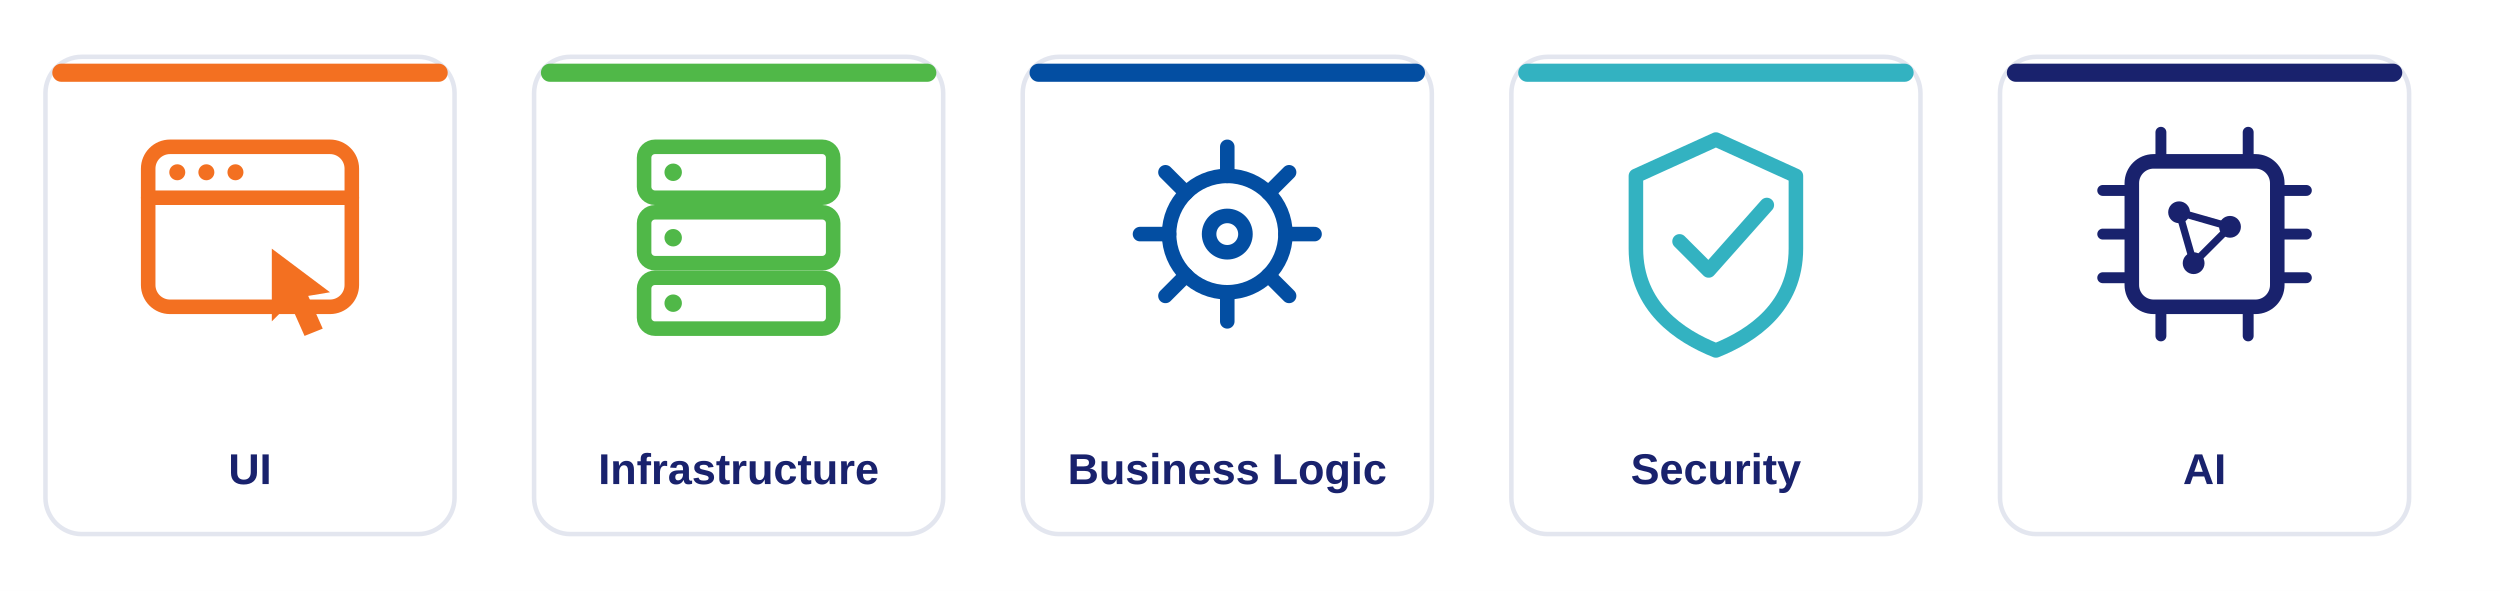
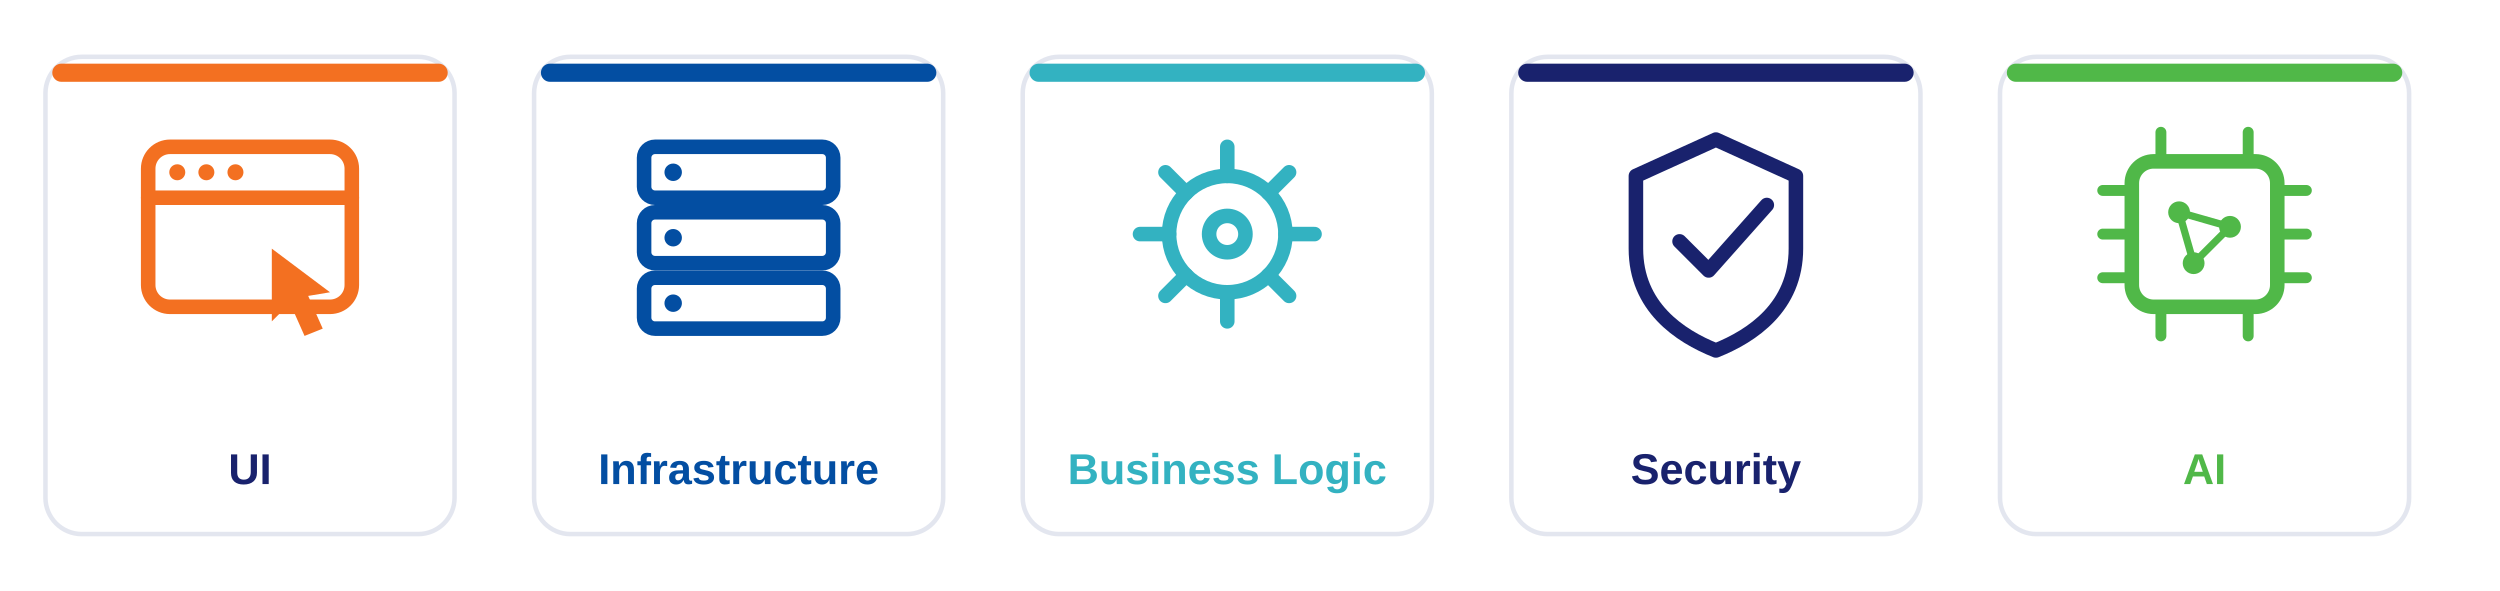
<svg xmlns="http://www.w3.org/2000/svg" viewBox="0 0 1100 260" font-family="Arial, Helvetica, sans-serif">
  <rect x="0" y="0" width="1100" height="260" fill="#ffffff" />
  <g>
    <rect x="20" y="25" width="180" height="210" rx="16" fill="#ffffff" stroke="#e3e6ef" stroke-width="2" />
    <rect x="23" y="28" width="174" height="8" rx="4" fill="#F37021" />
    <g transform="translate(110,103) scale(1.6)" stroke="#F37021" fill="none" stroke-width="4" stroke-linecap="round" stroke-linejoin="round">
      <rect x="-28" y="-24" width="56" height="44" rx="6" />
      <line x1="-28" y1="-10" x2="28" y2="-10" />
      <circle cx="-20" cy="-17" r="2.2" fill="#F37021" stroke="none" />
      <circle cx="-12" cy="-17" r="2.2" fill="#F37021" stroke="none" />
      <circle cx="-4" cy="-17" r="2.2" fill="#F37021" stroke="none" />
      <path d="M6 4 L22 16 L16 17 L20 26 L15 28 L11 19 L6 24 Z" fill="#F37021" stroke="none" />
    </g>
    <text x="110" y="213" font-size="19" font-weight="700" fill="#19226D" text-anchor="middle">UI</text>
  </g>
  <g>
    <rect x="235" y="25" width="180" height="210" rx="16" fill="#ffffff" stroke="#e3e6ef" stroke-width="2" />
-     <rect x="238" y="28" width="174" height="8" rx="4" fill="#50B848" />
-     <g transform="translate(325,103) scale(1.6)" stroke="#50B848" fill="none" stroke-width="4" stroke-linecap="round" stroke-linejoin="round">
+     <rect x="238" y="28" width="174" height="8" rx="4" fill="#034EA2" />
+     <g transform="translate(325,103) scale(1.6)" stroke="#034EA2" fill="none" stroke-width="4" stroke-linecap="round" stroke-linejoin="round">
      <rect x="-26" y="-24" width="52" height="14" rx="3" />
      <rect x="-26" y="-6" width="52" height="14" rx="3" />
      <rect x="-26" y="12" width="52" height="14" rx="3" />
-       <circle cx="-18" cy="-17" r="2.4" fill="#50B848" stroke="none" />
-       <circle cx="-18" cy="1" r="2.4" fill="#50B848" stroke="none" />
-       <circle cx="-18" cy="19" r="2.4" fill="#50B848" stroke="none" />
+       <circle cx="-18" cy="-17" r="2.4" fill="#034EA2" stroke="none" />
+       <circle cx="-18" cy="1" r="2.4" fill="#034EA2" stroke="none" />
+       <circle cx="-18" cy="19" r="2.4" fill="#034EA2" stroke="none" />
    </g>
-     <text x="325" y="213" font-size="19" font-weight="700" fill="#19226D" text-anchor="middle">Infrastructure</text>
+     <text x="325" y="213" font-size="19" font-weight="700" fill="#034EA2" text-anchor="middle">Infrastructure</text>
  </g>
  <g>
    <rect x="450" y="25" width="180" height="210" rx="16" fill="#ffffff" stroke="#e3e6ef" stroke-width="2" />
-     <rect x="453" y="28" width="174" height="8" rx="4" fill="#034EA2" />
-     <g transform="translate(540,103) scale(1.6)" stroke="#034EA2" fill="none" stroke-width="4" stroke-linecap="round">
+     <rect x="453" y="28" width="174" height="8" rx="4" fill="#33B2C1" />
+     <g transform="translate(540,103) scale(1.6)" stroke="#33B2C1" fill="none" stroke-width="4" stroke-linecap="round">
      <circle cx="0" cy="0" r="16" />
      <circle cx="0" cy="0" r="5" />
      <line x1="0" y1="-24" x2="0" y2="-16" />
      <line x1="0" y1="16" x2="0" y2="24" />
      <line x1="-24" y1="0" x2="-16" y2="0" />
      <line x1="16" y1="0" x2="24" y2="0" />
      <line x1="-17" y1="-17" x2="-11.3" y2="-11.3" />
      <line x1="11.3" y1="11.3" x2="17" y2="17" />
      <line x1="-17" y1="17" x2="-11.3" y2="11.3" />
      <line x1="11.3" y1="-11.3" x2="17" y2="-17" />
    </g>
-     <text x="540" y="213" font-size="19" font-weight="700" fill="#19226D" text-anchor="middle">Business Logic</text>
+     <text x="540" y="213" font-size="19" font-weight="700" fill="#33B2C1" text-anchor="middle">Business Logic</text>
  </g>
  <g>
    <rect x="665" y="25" width="180" height="210" rx="16" fill="#ffffff" stroke="#e3e6ef" stroke-width="2" />
-     <rect x="668" y="28" width="174" height="8" rx="4" fill="#33B2C1" />
-     <g transform="translate(755,103) scale(1.6)" stroke="#33B2C1" fill="none" stroke-width="4" stroke-linecap="round" stroke-linejoin="round">
+     <rect x="668" y="28" width="174" height="8" rx="4" fill="#19226D" />
+     <g transform="translate(755,103) scale(1.6)" stroke="#19226D" fill="none" stroke-width="4" stroke-linecap="round" stroke-linejoin="round">
      <path d="M0,-26 L22,-16 L22,4 C22,20 10,28 0,32 C-10,28 -22,20 -22,4 L-22,-16 Z" />
      <path d="M-10,2 L-2,10 L14,-8" />
    </g>
    <text x="755" y="213" font-size="19" font-weight="700" fill="#19226D" text-anchor="middle">Security</text>
  </g>
  <g>
    <rect x="880" y="25" width="180" height="210" rx="16" fill="#ffffff" stroke="#e3e6ef" stroke-width="2" />
-     <rect x="883" y="28" width="174" height="8" rx="4" fill="#19226D" />
-     <g transform="translate(970,103) scale(1.6)" stroke="#19226D" fill="none" stroke-width="3" stroke-linecap="round">
+     <rect x="883" y="28" width="174" height="8" rx="4" fill="#50B848" />
+     <g transform="translate(970,103) scale(1.6)" stroke="#50B848" fill="none" stroke-width="3" stroke-linecap="round">
      <rect x="-20" y="-20" width="40" height="40" rx="6" stroke-width="4" />
      <line x1="-28" y1="-12" x2="-20" y2="-12" />
      <line x1="-28" y1="0" x2="-20" y2="0" />
      <line x1="-28" y1="12" x2="-20" y2="12" />
      <line x1="28" y1="-12" x2="20" y2="-12" />
      <line x1="28" y1="0" x2="20" y2="0" />
      <line x1="28" y1="12" x2="20" y2="12" />
      <line x1="-12" y1="-28" x2="-12" y2="-20" />
      <line x1="12" y1="-28" x2="12" y2="-20" />
      <line x1="-12" y1="28" x2="-12" y2="20" />
      <line x1="12" y1="28" x2="12" y2="20" />
-       <circle cx="-7" cy="-6" r="3" fill="#19226D" stroke="none" />
-       <circle cx="7" cy="-2" r="3" fill="#19226D" stroke="none" />
-       <circle cx="-3" cy="8" r="3" fill="#19226D" stroke="none" />
+       <circle cx="-7" cy="-6" r="3" fill="#50B848" stroke="none" />
+       <circle cx="7" cy="-2" r="3" fill="#50B848" stroke="none" />
+       <circle cx="-3" cy="8" r="3" fill="#50B848" stroke="none" />
      <line x1="-7" y1="-6" x2="7" y2="-2" stroke-width="2" />
      <line x1="7" y1="-2" x2="-3" y2="8" stroke-width="2" />
      <line x1="-3" y1="8" x2="-7" y2="-6" stroke-width="2" />
    </g>
-     <text x="970" y="213" font-size="19" font-weight="700" fill="#19226D" text-anchor="middle">AI</text>
+     <text x="970" y="213" font-size="19" font-weight="700" fill="#50B848" text-anchor="middle">AI</text>
  </g>
</svg>
